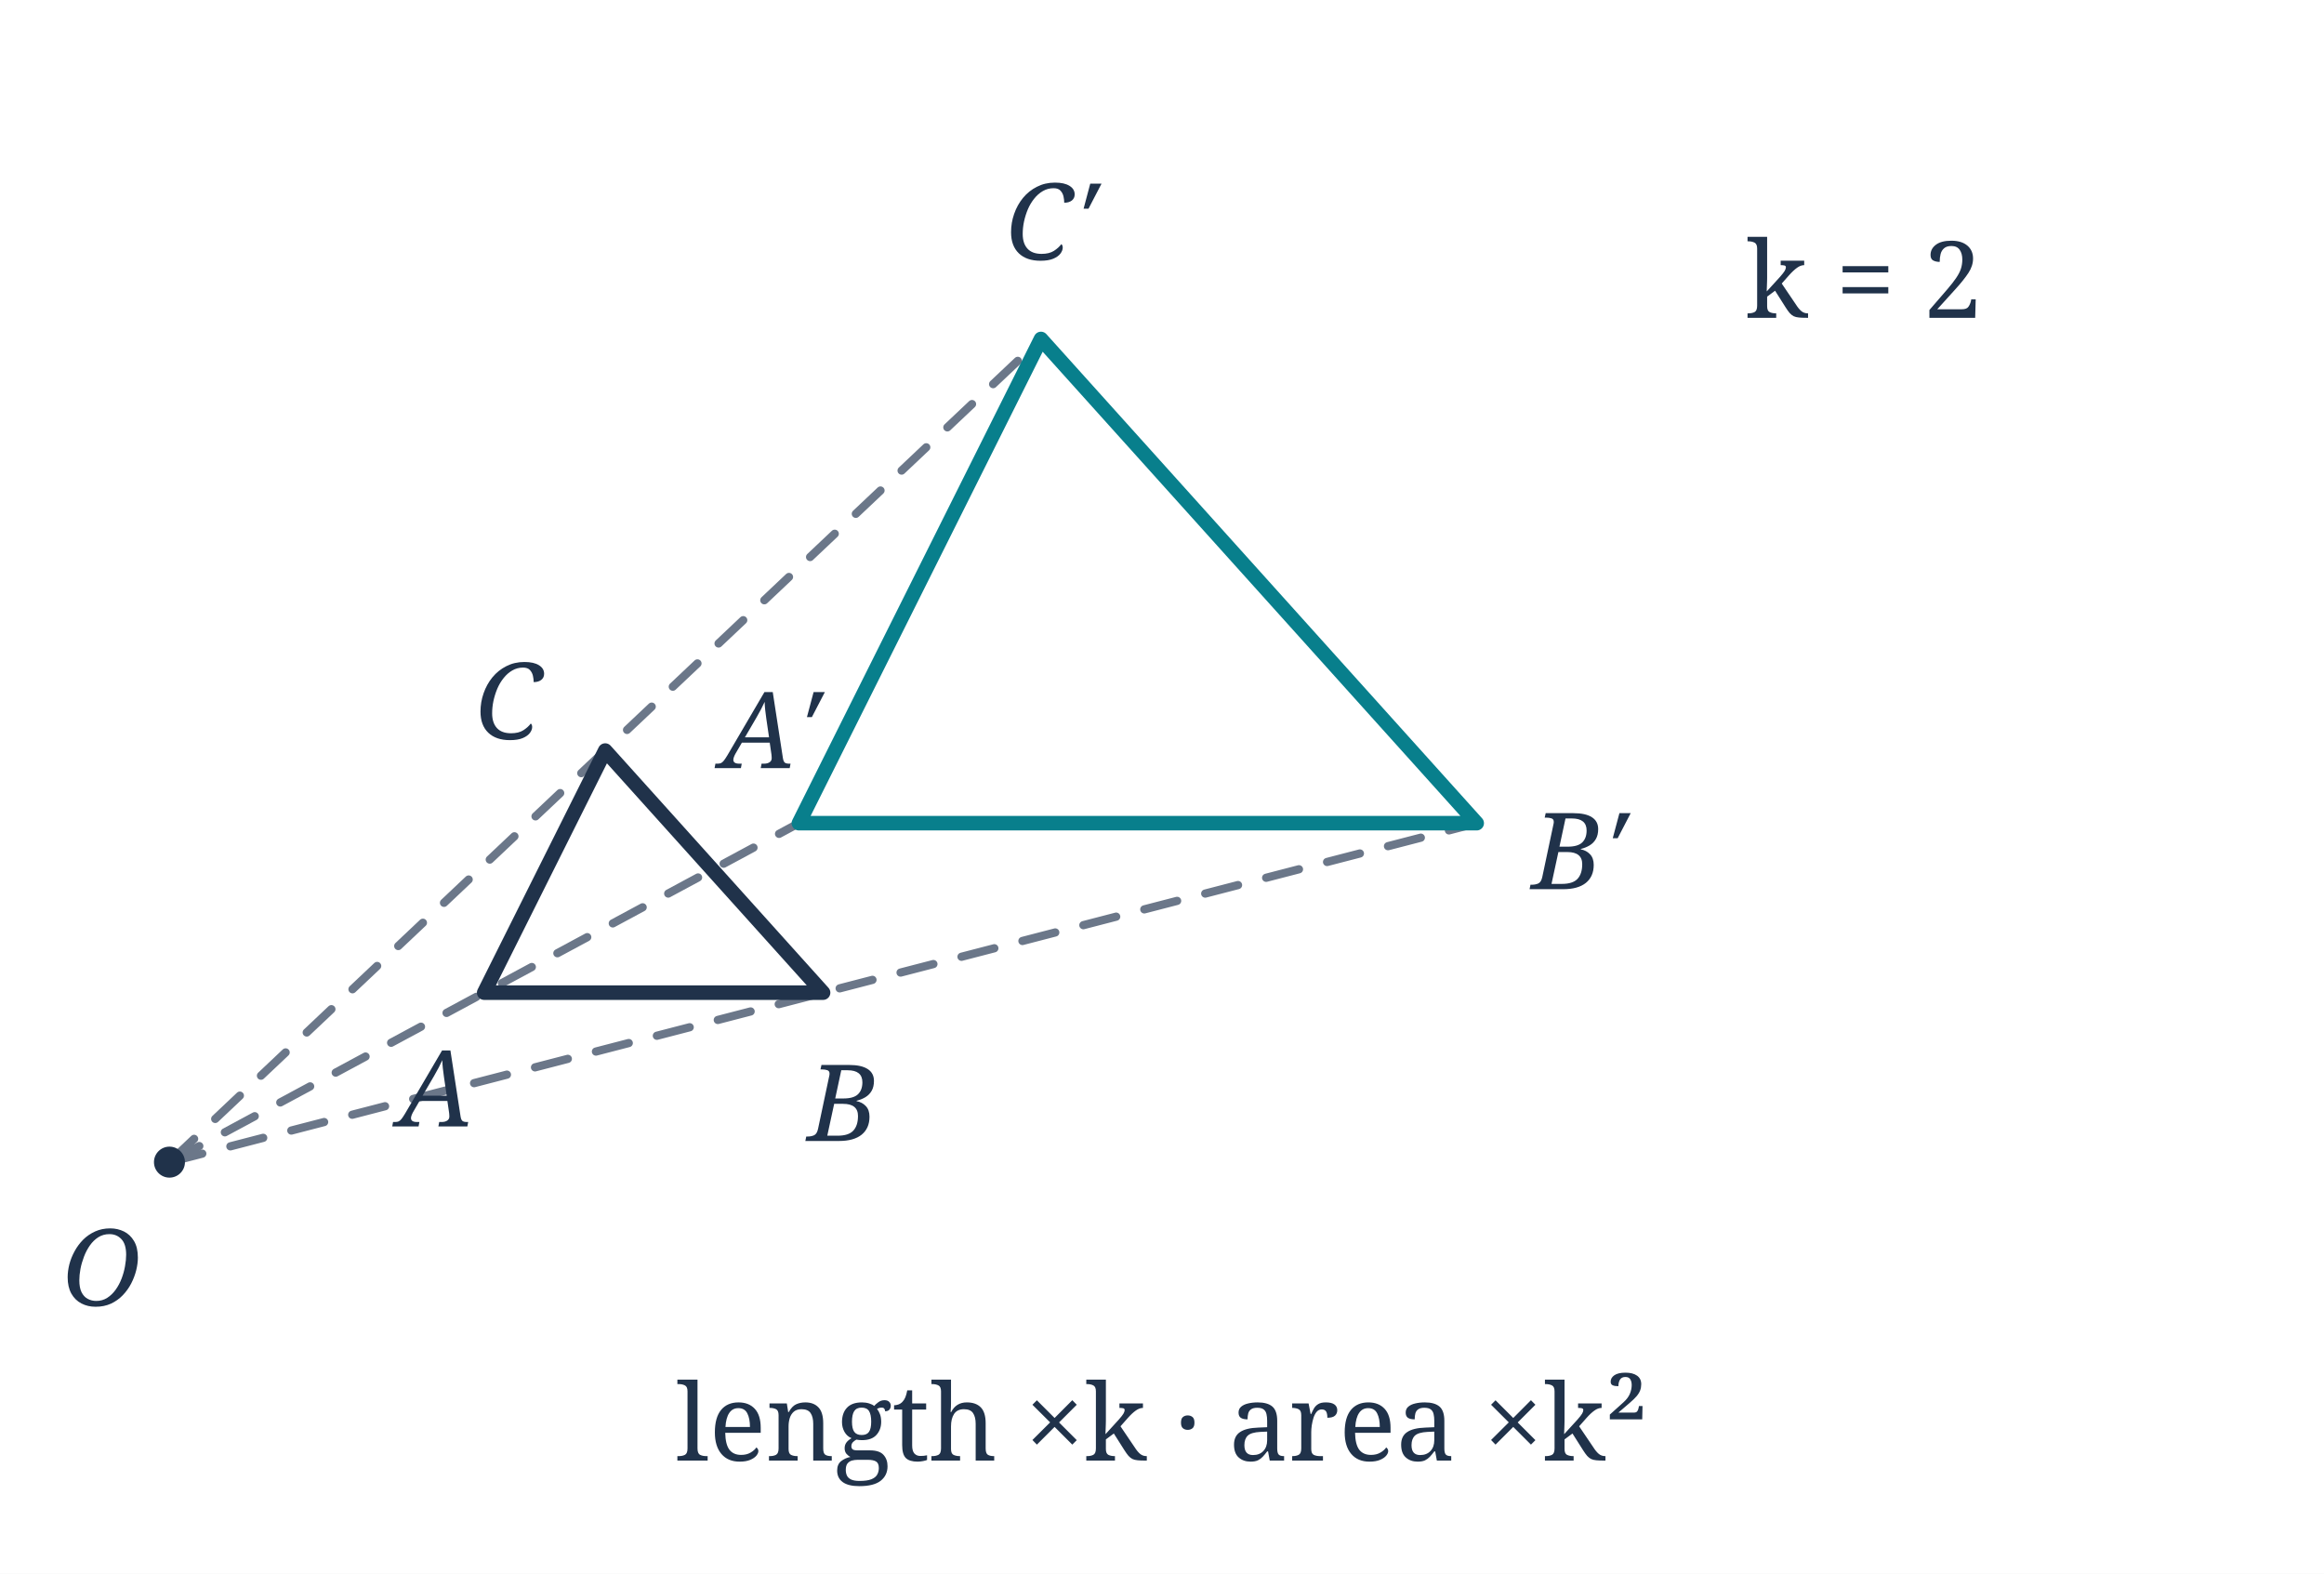
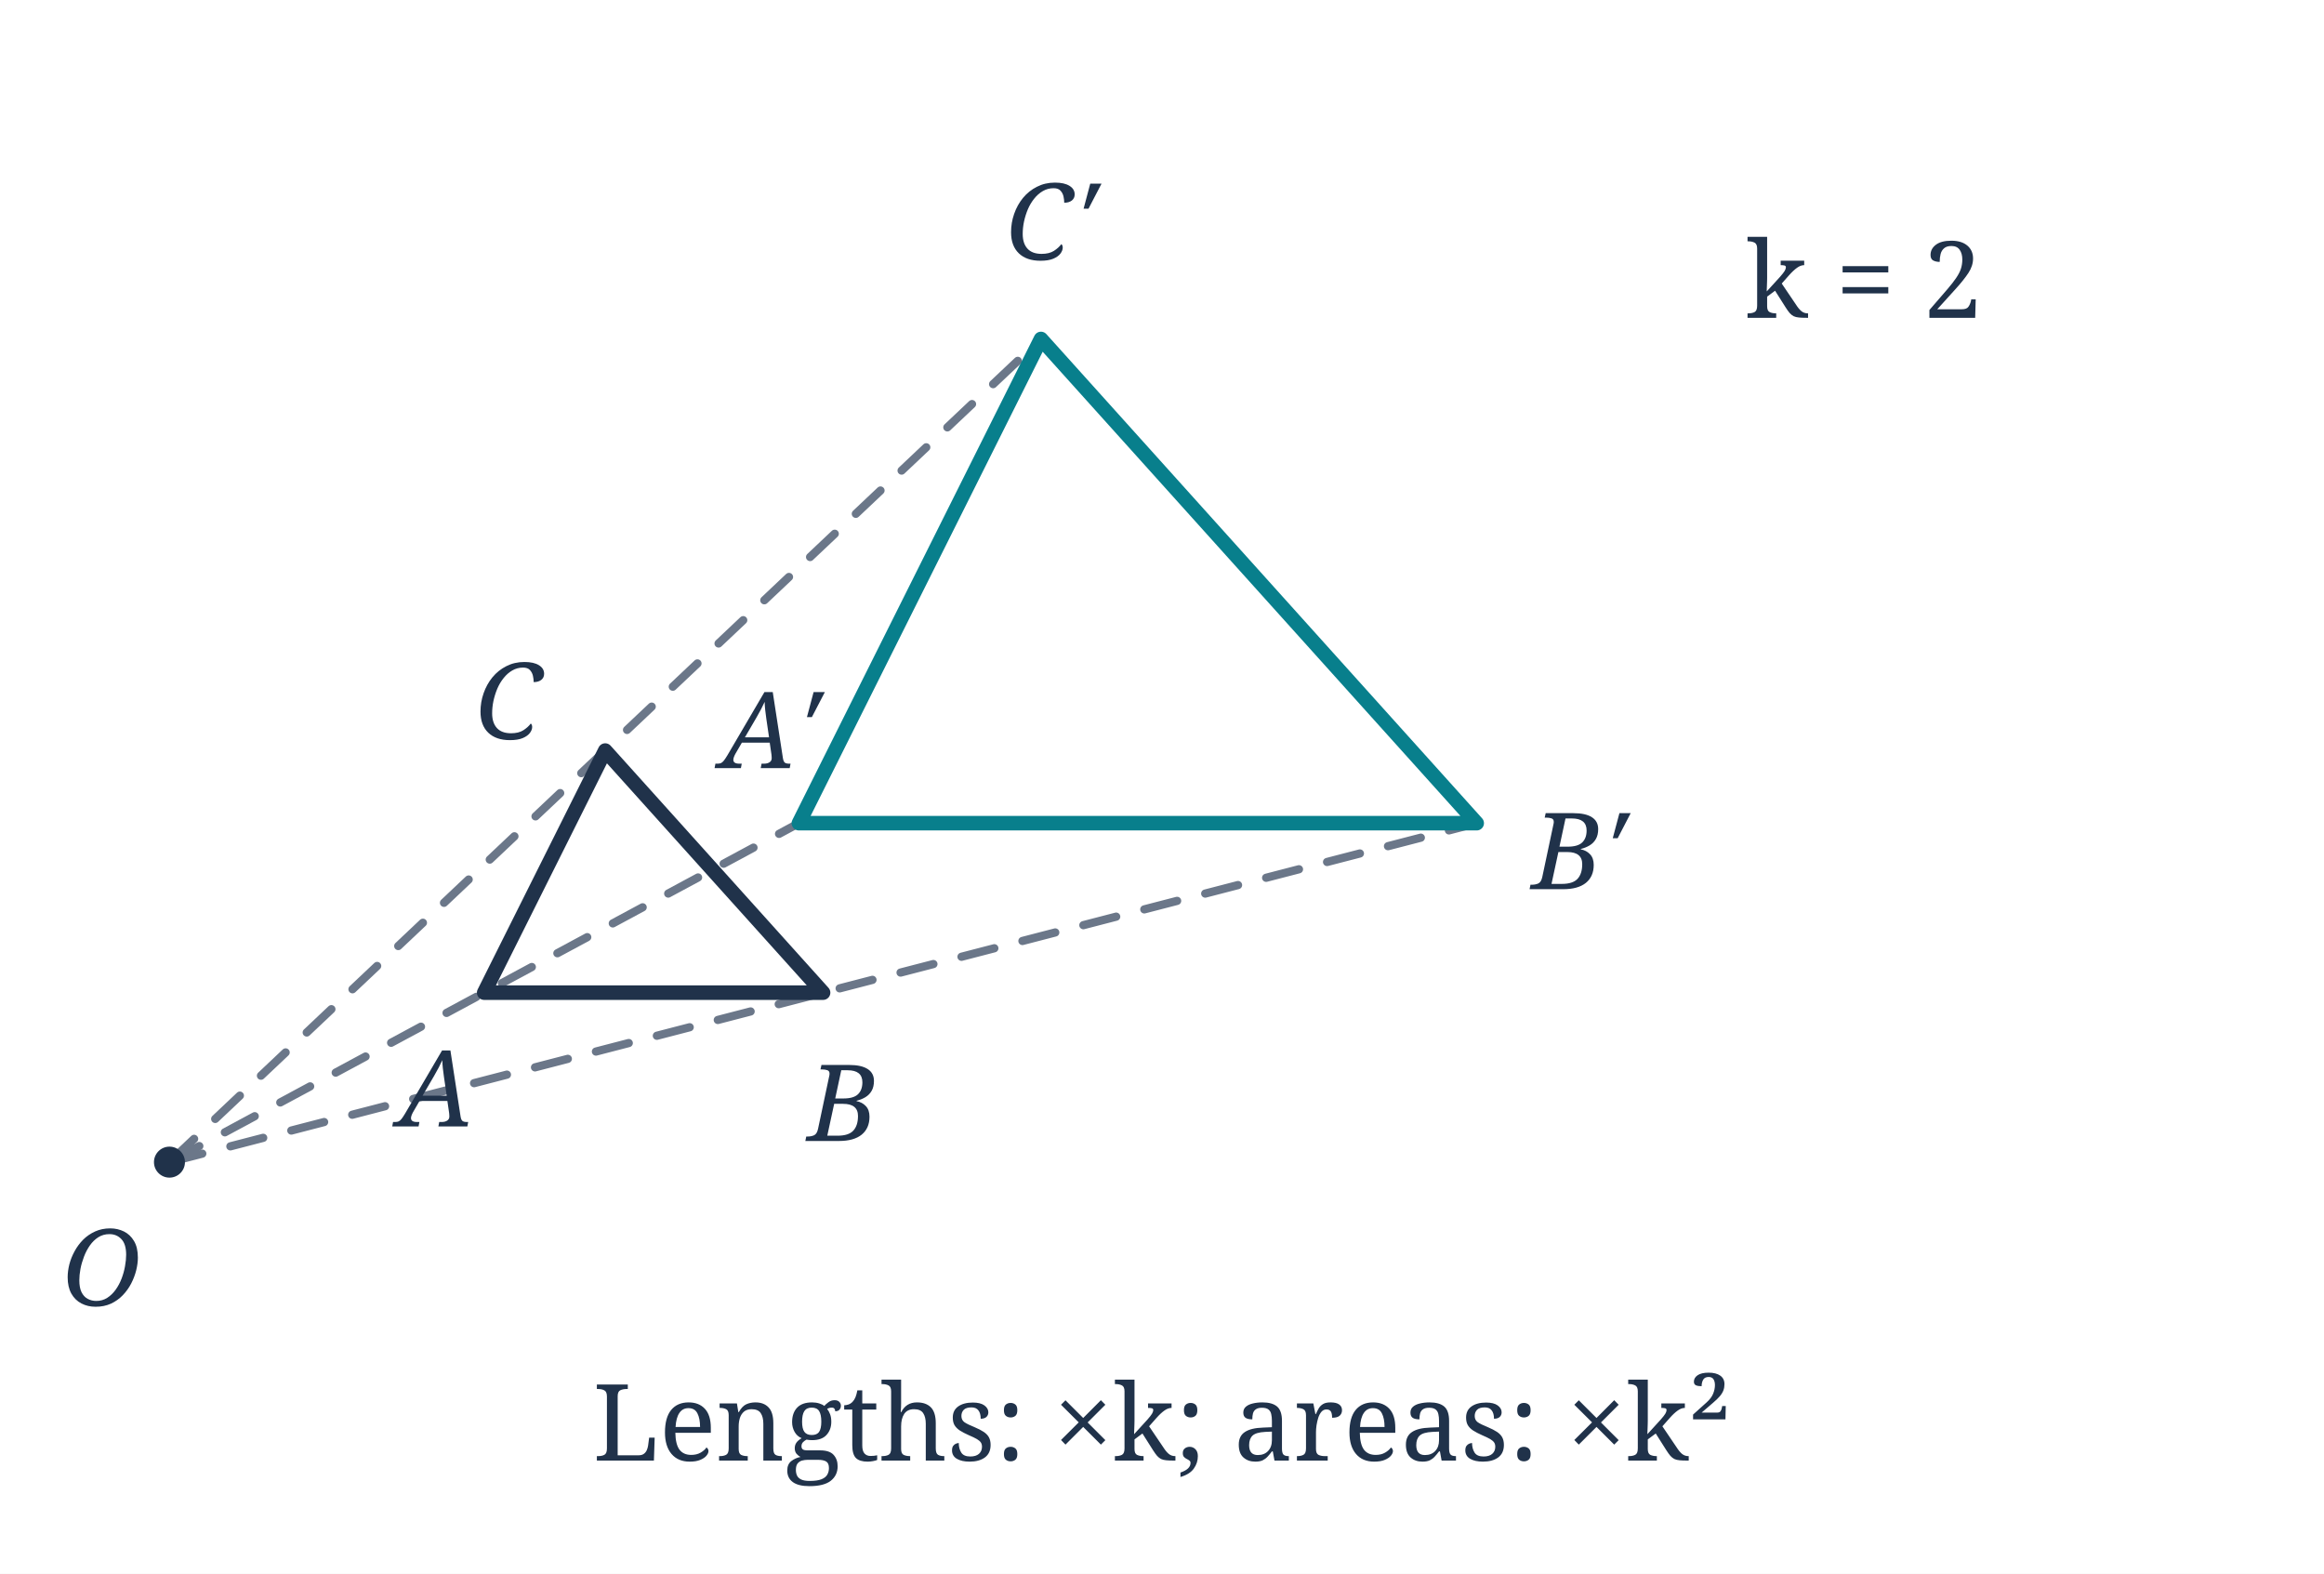
<svg xmlns="http://www.w3.org/2000/svg" viewBox="0 0 480 325" role="img" aria-labelledby="c3-title c3-desc">
  <defs>
    <marker id="c3-arrow" viewBox="0 0 10 10" refX="9" refY="5" markerWidth="7" markerHeight="7" orient="auto-start-reverse">
      <path d="M 0 0 L 10 5 L 0 10 z" fill="#6B7789" />
    </marker>
  </defs>
  <rect width="480" height="325" fill="white" />
  <polyline points="35.00,240.00 165.00,170.00" fill="none" stroke="#6B7789" stroke-width="1.7" stroke-linecap="round" stroke-linejoin="round" stroke-dasharray="7 6" />
  <polyline points="35.00,240.00 305.00,170.00" fill="none" stroke="#6B7789" stroke-width="1.7" stroke-linecap="round" stroke-linejoin="round" stroke-dasharray="7 6" />
  <polyline points="35.00,240.00 215.00,70.00" fill="none" stroke="#6B7789" stroke-width="1.7" stroke-linecap="round" stroke-linejoin="round" stroke-dasharray="7 6" />
  <polygon points="100.00,205.00 170.00,205.00 125.00,155.00" fill="none" fill-opacity="1" stroke="#20324A" stroke-width="3" stroke-linejoin="round" />
  <polygon points="165.00,170.00 305.00,170.00 215.00,70.00" fill="none" fill-opacity="1" stroke="#087F8C" stroke-width="3" stroke-linejoin="round" />
  <circle cx="35" cy="240" r="3.2" fill="#20324A" />
  <text x="21.00" y="262.00" fill="#20324A" stroke="none" font-family="Garamond, Georgia, serif" font-size="22" font-style="italic" text-anchor="middle" dominant-baseline="middle">O</text>
  <text x="90.00" y="225.00" fill="#20324A" stroke="none" font-family="Garamond, Georgia, serif" font-size="22" font-style="italic" text-anchor="middle" dominant-baseline="middle">A</text>
  <text x="174.00" y="228.00" fill="#20324A" stroke="none" font-family="Garamond, Georgia, serif" font-size="22" font-style="italic" text-anchor="middle" dominant-baseline="middle">B</text>
  <text x="105.00" y="145.00" fill="#20324A" stroke="none" font-family="Garamond, Georgia, serif" font-size="22" font-style="italic" text-anchor="middle" dominant-baseline="middle">C</text>
  <text x="159.00" y="151.00" fill="#20324A" stroke="none" font-family="Garamond, Georgia, serif" font-size="22" font-style="italic" text-anchor="middle" dominant-baseline="middle">A′</text>
  <text x="326.00" y="176.00" fill="#20324A" stroke="none" font-family="Garamond, Georgia, serif" font-size="22" font-style="italic" text-anchor="middle" dominant-baseline="middle">B′</text>
  <text x="217.00" y="46.00" fill="#20324A" stroke="none" font-family="Garamond, Georgia, serif" font-size="22" font-style="italic" text-anchor="middle" dominant-baseline="middle">C′</text>
  <text x="385.00" y="58.00" fill="#20324A" stroke="none" font-family="Garamond, Georgia, serif" font-size="22" font-style="normal" text-anchor="middle" dominant-baseline="middle">k = 2</text>
-   <text x="240.00" y="294.00" fill="#20324A" stroke="none" font-family="Garamond, Georgia, serif" font-size="22" font-style="normal" text-anchor="middle" dominant-baseline="middle">length ×k  ·  area ×k²</text>
+   <text x="240.00" y="294.00" fill="#20324A" stroke="none" font-family="Garamond, Georgia, serif" font-size="22" font-style="normal" text-anchor="middle" dominant-baseline="middle">Lengths: ×k; areas: ×k²</text>
</svg>
